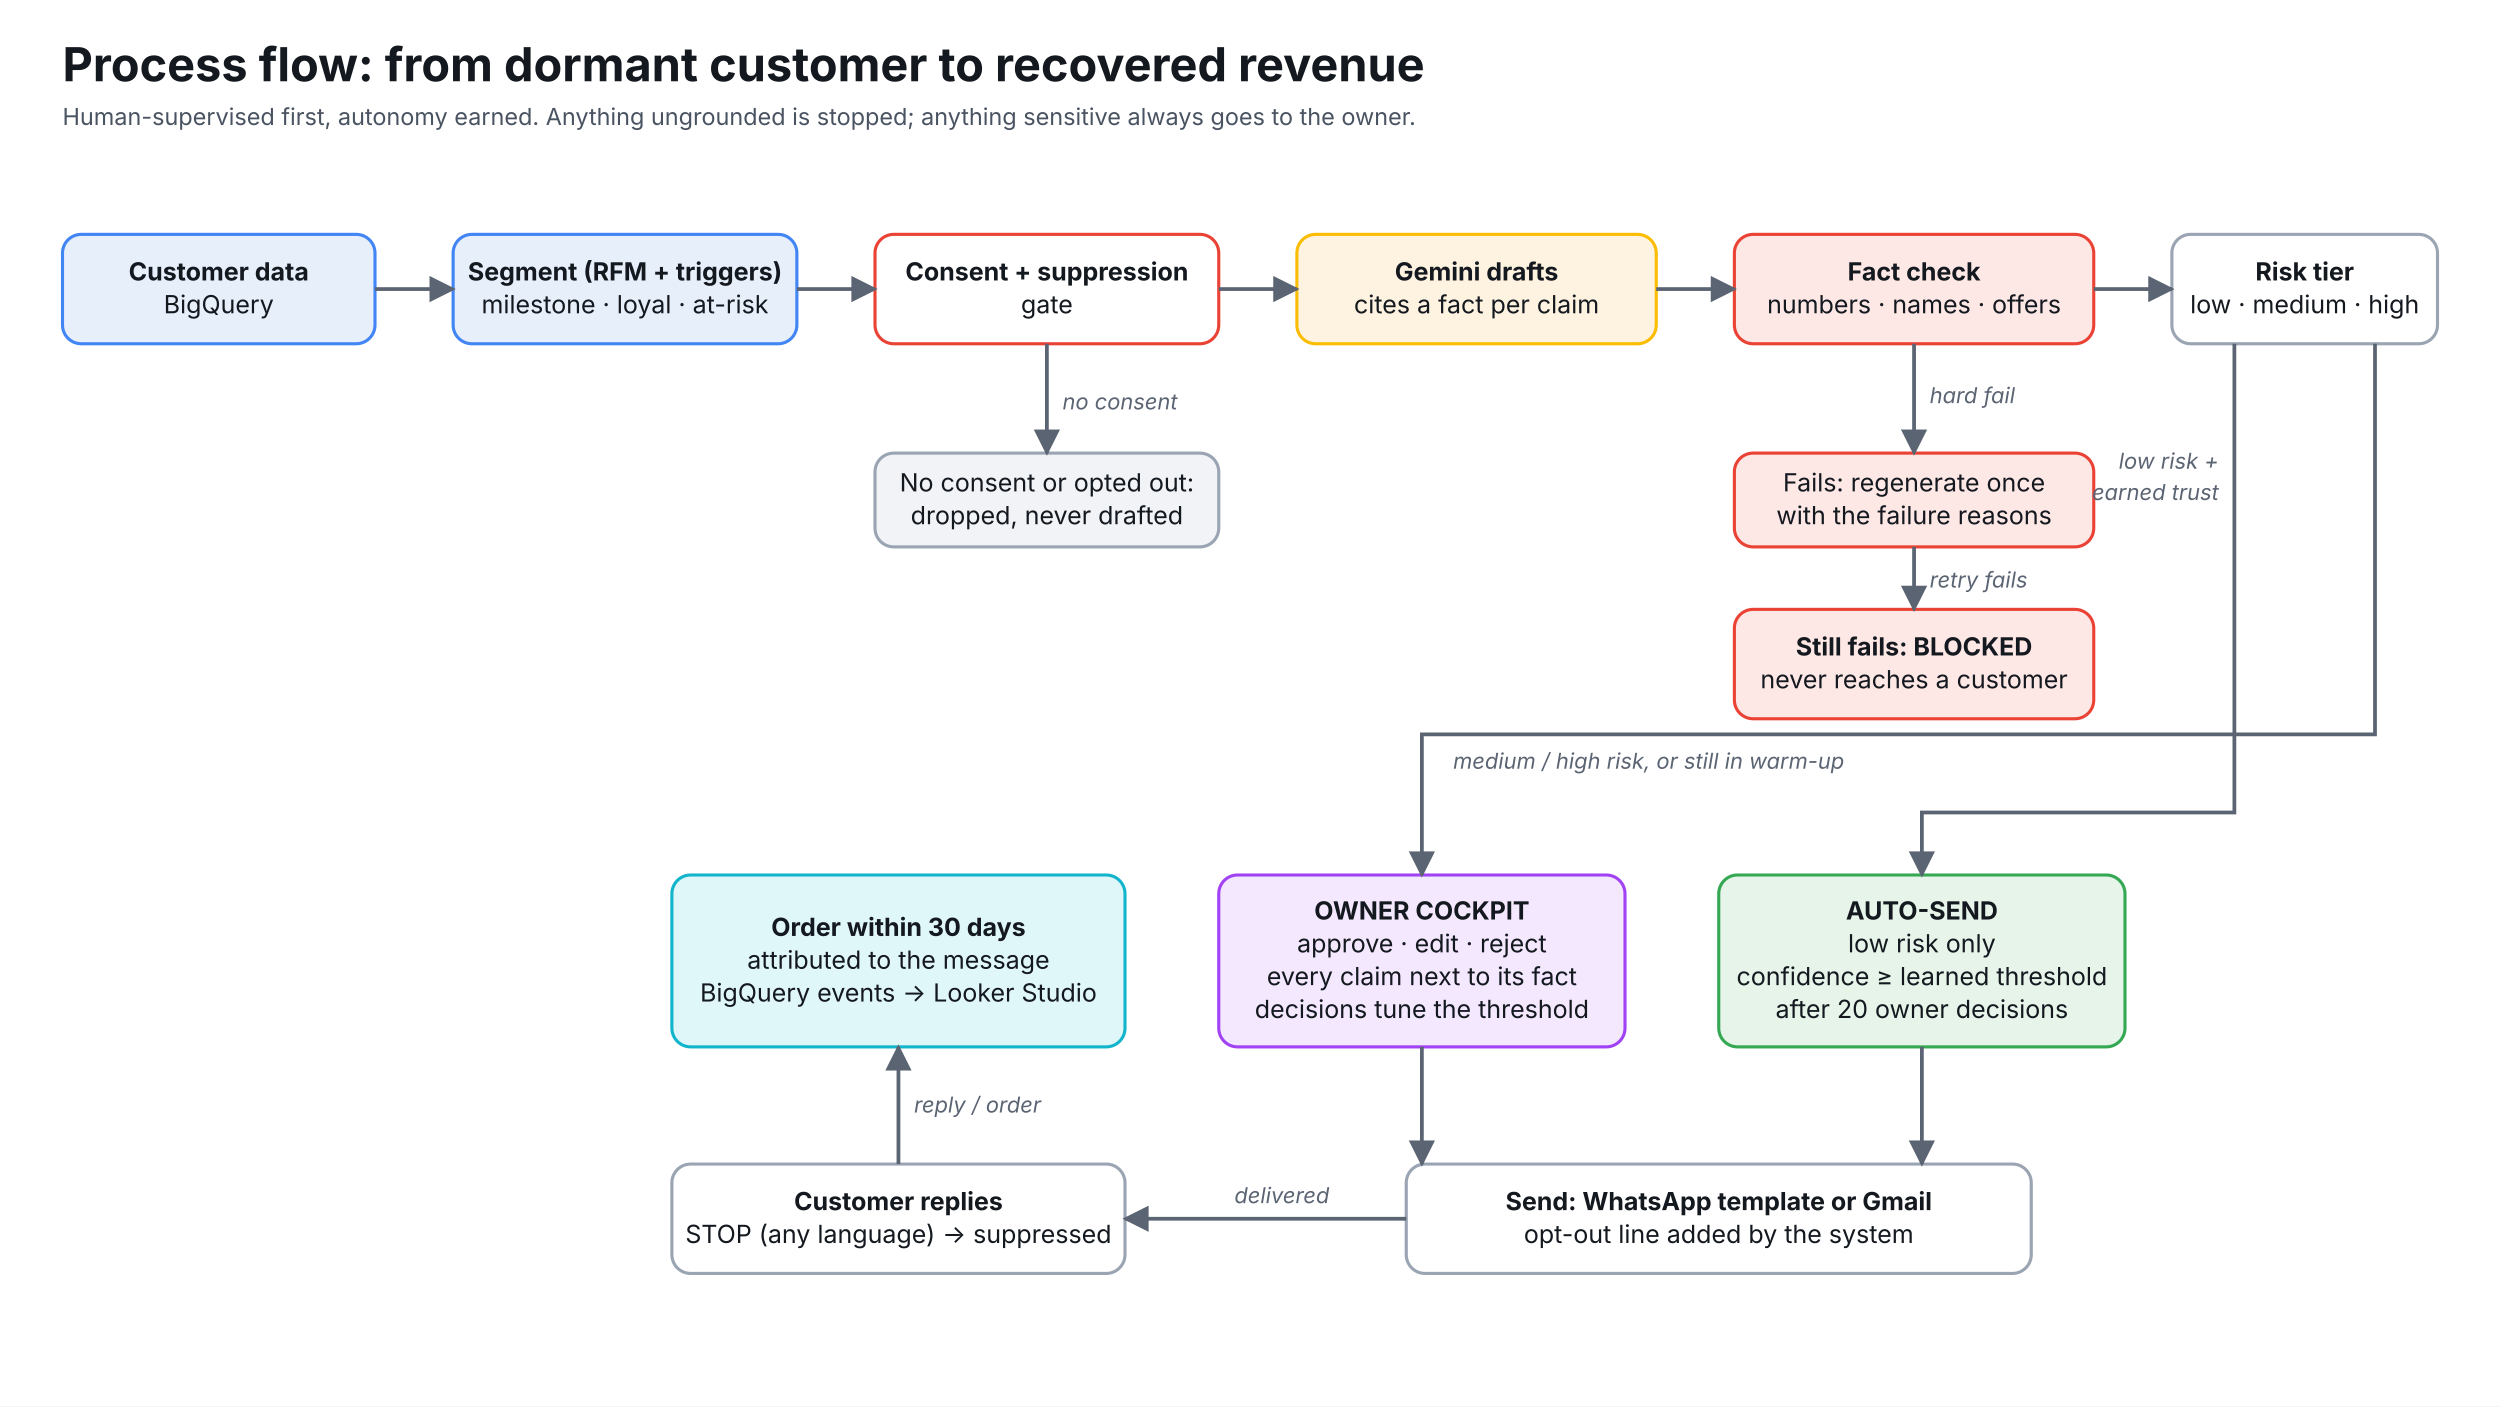
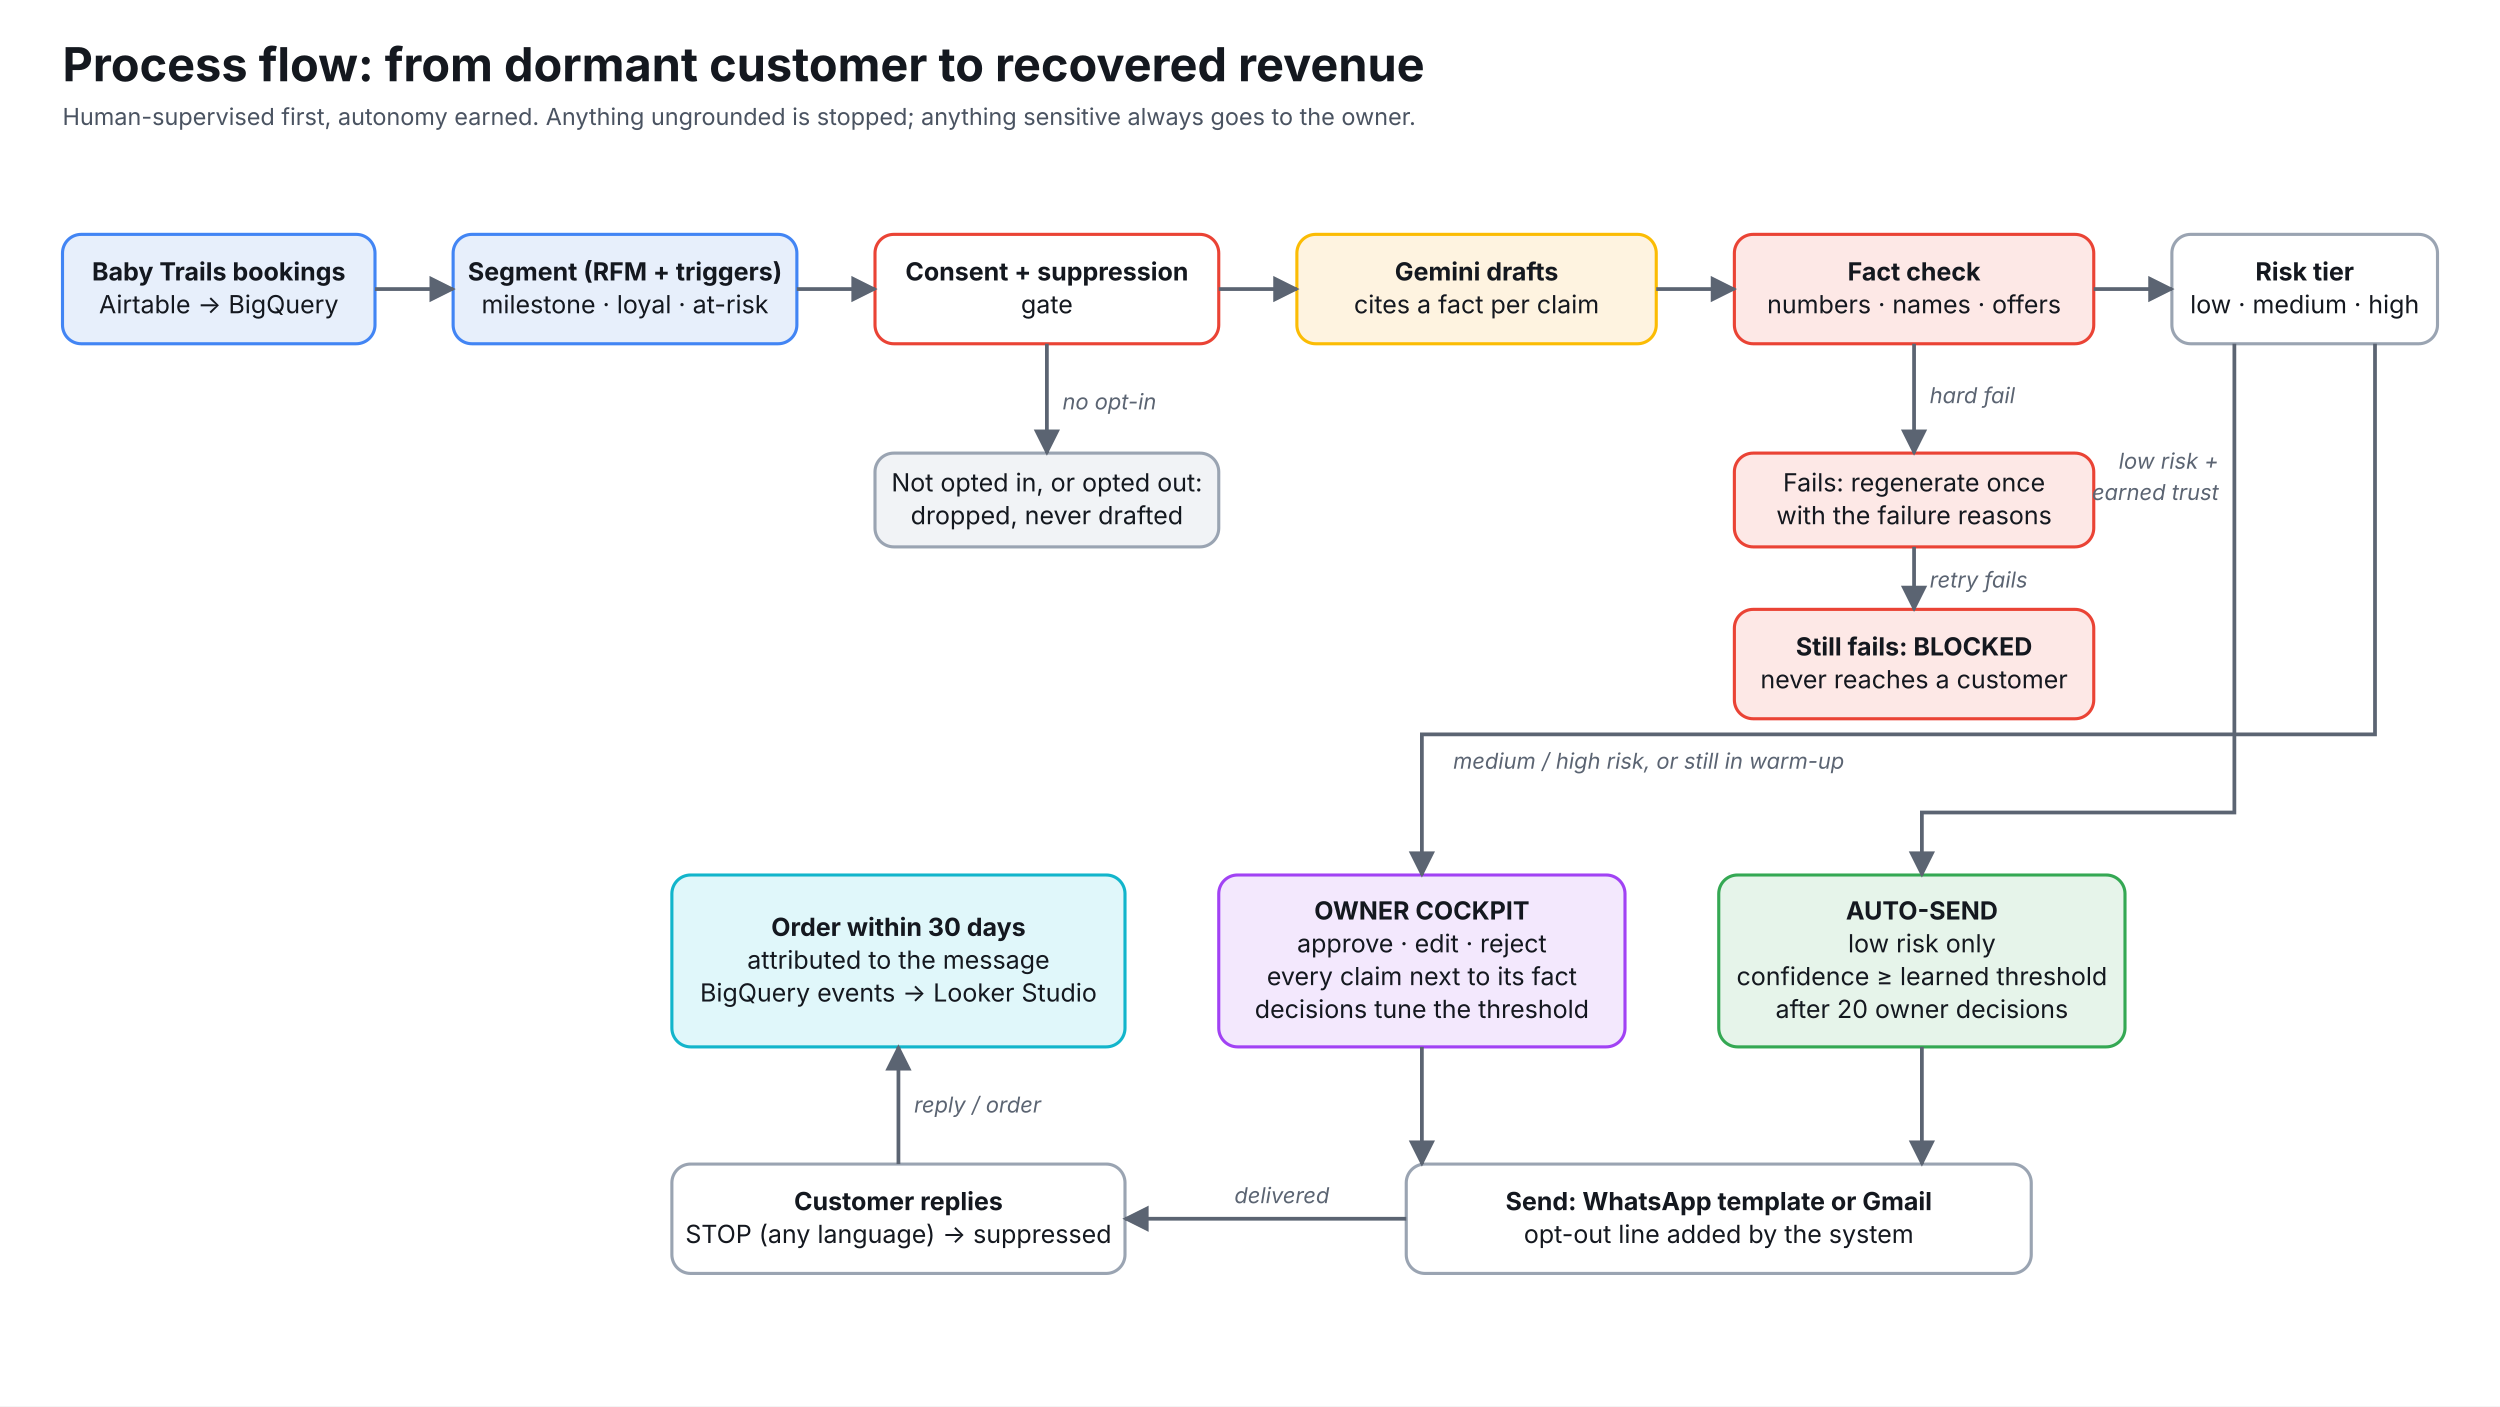
<svg xmlns="http://www.w3.org/2000/svg" viewBox="0 0 1600 900" font-family="Inter,Segoe UI,Helvetica,Arial,sans-serif">
  <defs>
    <marker id="a" viewBox="0 0 10 10" refX="9" refY="5" markerWidth="7" markerHeight="7" orient="auto-start-reverse">
      <path d="M0 0L10 5L0 10z" fill="#5b6472" />
    </marker>
    <style>.t{font-size:30px;font-weight:700;fill:#14181f}.s{font-size:15px;fill:#4a5361}.bx{rx:12;stroke-width:2}
.ln{stroke:#5b6472;stroke-width:2.4;fill:none;marker-end:url(#a)}.lb{font-size:14px;fill:#5b6472;font-style:italic}</style>
  </defs>
  <rect width="1600" height="900" fill="#fff" />
  <text x="40" y="52" class="t">Process flow: from dormant customer to recovered revenue</text>
  <text x="40" y="80" class="s">Human-supervised first, autonomy earned. Anything ungrounded is stopped; anything sensitive always goes to the owner.</text>
  <rect class="bx" x="40" y="150" width="200" height="70" fill="#e7effb" stroke="#4285f4" />
-   <text x="140.0" y="179.5" text-anchor="middle" style="fill:#14181f;font-size:16px;font-weight:700">Customer data</text>
-   <text x="140.0" y="200.5" text-anchor="middle" style="fill:#14181f;font-size:16px;">BigQuery</text>
+   <text x="140.0" y="179.5" text-anchor="middle" style="fill:#14181f;font-size:16px;font-weight:700">Baby Trails bookings</text>
+   <text x="140.0" y="200.5" text-anchor="middle" style="fill:#14181f;font-size:16px;">Airtable → BigQuery</text>
  <rect class="bx" x="290" y="150" width="220" height="70" fill="#e7effb" stroke="#4285f4" />
  <text x="400.0" y="179.5" text-anchor="middle" style="fill:#14181f;font-size:16px;font-weight:700">Segment (RFM + triggers)</text>
  <text x="400.0" y="200.5" text-anchor="middle" style="fill:#14181f;font-size:16px;">milestone · loyal · at-risk</text>
  <rect class="bx" x="560" y="150" width="220" height="70" fill="#fff" stroke="#ea4335" />
  <text x="670.0" y="179.5" text-anchor="middle" style="fill:#14181f;font-size:16px;font-weight:700">Consent + suppression</text>
  <text x="670.0" y="200.5" text-anchor="middle" style="fill:#14181f;font-size:16px;">gate</text>
  <rect class="bx" x="830" y="150" width="230" height="70" fill="#fef3e0" stroke="#fbbc04" />
  <text x="945.0" y="179.5" text-anchor="middle" style="fill:#14181f;font-size:16px;font-weight:700">Gemini drafts</text>
  <text x="945.0" y="200.5" text-anchor="middle" style="fill:#14181f;font-size:16px;">cites a fact per claim</text>
  <rect class="bx" x="1110" y="150" width="230" height="70" fill="#fde8e6" stroke="#ea4335" />
  <text x="1225.0" y="179.5" text-anchor="middle" style="fill:#14181f;font-size:16px;font-weight:700">Fact check</text>
  <text x="1225.0" y="200.5" text-anchor="middle" style="fill:#14181f;font-size:16px;">numbers · names · offers</text>
  <rect class="bx" x="1390" y="150" width="170" height="70" fill="#fff" stroke="#9aa4b2" />
  <text x="1475.0" y="179.5" text-anchor="middle" style="fill:#14181f;font-size:16px;font-weight:700">Risk tier</text>
  <text x="1475.0" y="200.5" text-anchor="middle" style="fill:#14181f;font-size:16px;">low · medium · high</text>
  <rect class="bx" x="560" y="290" width="220" height="60" fill="#f1f3f6" stroke="#9aa4b2" />
-   <text x="670.0" y="314.5" text-anchor="middle" style="fill:#14181f;font-size:16px;">No consent or opted out:</text>
+   <text x="670.0" y="314.5" text-anchor="middle" style="fill:#14181f;font-size:16px;">Not opted in, or opted out:</text>
  <text x="670.0" y="335.5" text-anchor="middle" style="fill:#14181f;font-size:16px;">dropped, never drafted</text>
  <rect class="bx" x="1110" y="290" width="230" height="60" fill="#fde8e6" stroke="#ea4335" />
  <text x="1225.0" y="314.5" text-anchor="middle" style="fill:#14181f;font-size:16px;">Fails: regenerate once</text>
  <text x="1225.0" y="335.5" text-anchor="middle" style="fill:#14181f;font-size:16px;">with the failure reasons</text>
  <rect class="bx" x="1110" y="390" width="230" height="70" fill="#fde8e6" stroke="#ea4335" />
  <text x="1225.0" y="419.5" text-anchor="middle" style="fill:#14181f;font-size:16px;font-weight:700">Still fails: BLOCKED</text>
  <text x="1225.0" y="440.5" text-anchor="middle" style="fill:#14181f;font-size:16px;">never reaches a customer</text>
  <rect class="bx" x="780" y="560" width="260" height="110" fill="#f3e8fd" stroke="#a142f4" />
  <text x="910.0" y="588.5" text-anchor="middle" style="fill:#14181f;font-size:16px;font-weight:700">OWNER COCKPIT</text>
  <text x="910.0" y="609.5" text-anchor="middle" style="fill:#14181f;font-size:16px;">approve · edit · reject</text>
  <text x="910.0" y="630.5" text-anchor="middle" style="fill:#14181f;font-size:16px;">every claim next to its fact</text>
  <text x="910.0" y="651.5" text-anchor="middle" style="fill:#14181f;font-size:16px;">decisions tune the threshold</text>
  <rect class="bx" x="1100" y="560" width="260" height="110" fill="#e6f4ea" stroke="#34a853" />
  <text x="1230.0" y="588.5" text-anchor="middle" style="fill:#14181f;font-size:16px;font-weight:700">AUTO-SEND</text>
  <text x="1230.0" y="609.5" text-anchor="middle" style="fill:#14181f;font-size:16px;">low risk only</text>
  <text x="1230.0" y="630.5" text-anchor="middle" style="fill:#14181f;font-size:16px;">confidence ≥ learned threshold</text>
  <text x="1230.0" y="651.5" text-anchor="middle" style="fill:#14181f;font-size:16px;">after 20 owner decisions</text>
  <rect class="bx" x="900" y="745" width="400" height="70" fill="#fff" stroke="#9aa4b2" />
  <text x="1100.0" y="774.5" text-anchor="middle" style="fill:#14181f;font-size:16px;font-weight:700">Send: WhatsApp template or Gmail</text>
  <text x="1100.0" y="795.5" text-anchor="middle" style="fill:#14181f;font-size:16px;">opt-out line added by the system</text>
  <rect class="bx" x="430" y="560" width="290" height="110" fill="#e0f7fa" stroke="#12b5cb" />
  <text x="575.0" y="599.0" text-anchor="middle" style="fill:#14181f;font-size:16px;font-weight:700">Order within 30 days</text>
  <text x="575.0" y="620.0" text-anchor="middle" style="fill:#14181f;font-size:16px;">attributed to the message</text>
  <text x="575.0" y="641.0" text-anchor="middle" style="fill:#14181f;font-size:16px;">BigQuery events → Looker Studio</text>
  <rect class="bx" x="430" y="745" width="290" height="70" fill="#fff" stroke="#9aa4b2" />
  <text x="575.0" y="774.5" text-anchor="middle" style="fill:#14181f;font-size:16px;font-weight:700">Customer replies</text>
  <text x="575.0" y="795.5" text-anchor="middle" style="fill:#14181f;font-size:16px;">STOP (any language) → suppressed</text>
  <path class="ln" d="M240 185 H290" />
  <path class="ln" d="M510 185 H560" />
  <path class="ln" d="M780 185 H830" />
  <path class="ln" d="M1060 185 H1110" />
  <path class="ln" d="M1340 185 H1390" />
  <path class="ln" d="M670 220 V290" />
-   <text x="680" y="262" class="lb">no consent</text>
+   <text x="680" y="262" class="lb">no opt-in</text>
  <path class="ln" d="M1225 220 V290" />
  <text x="1235" y="258" class="lb">hard fail</text>
  <path class="ln" d="M1225 350 V390" />
  <text x="1235" y="376" class="lb">retry fails</text>
  <path class="ln" d="M1430 220 V520 H1230 V560" />
  <text x="1420" y="300" class="lb" text-anchor="end">low risk +</text>
  <text x="1420" y="320" class="lb" text-anchor="end">earned trust</text>
  <path class="ln" d="M1520 220 V470 H910 V560" />
  <text x="930" y="492" class="lb">medium / high risk, or still in warm-up</text>
  <path class="ln" d="M910 670 V745" />
  <path class="ln" d="M1230 670 V745" />
  <path class="ln" d="M900 780 H720" />
  <text x="790" y="770" class="lb">delivered</text>
  <path class="ln" d="M575 745 V670" />
  <text x="585" y="712" class="lb">reply / order</text>
</svg>
